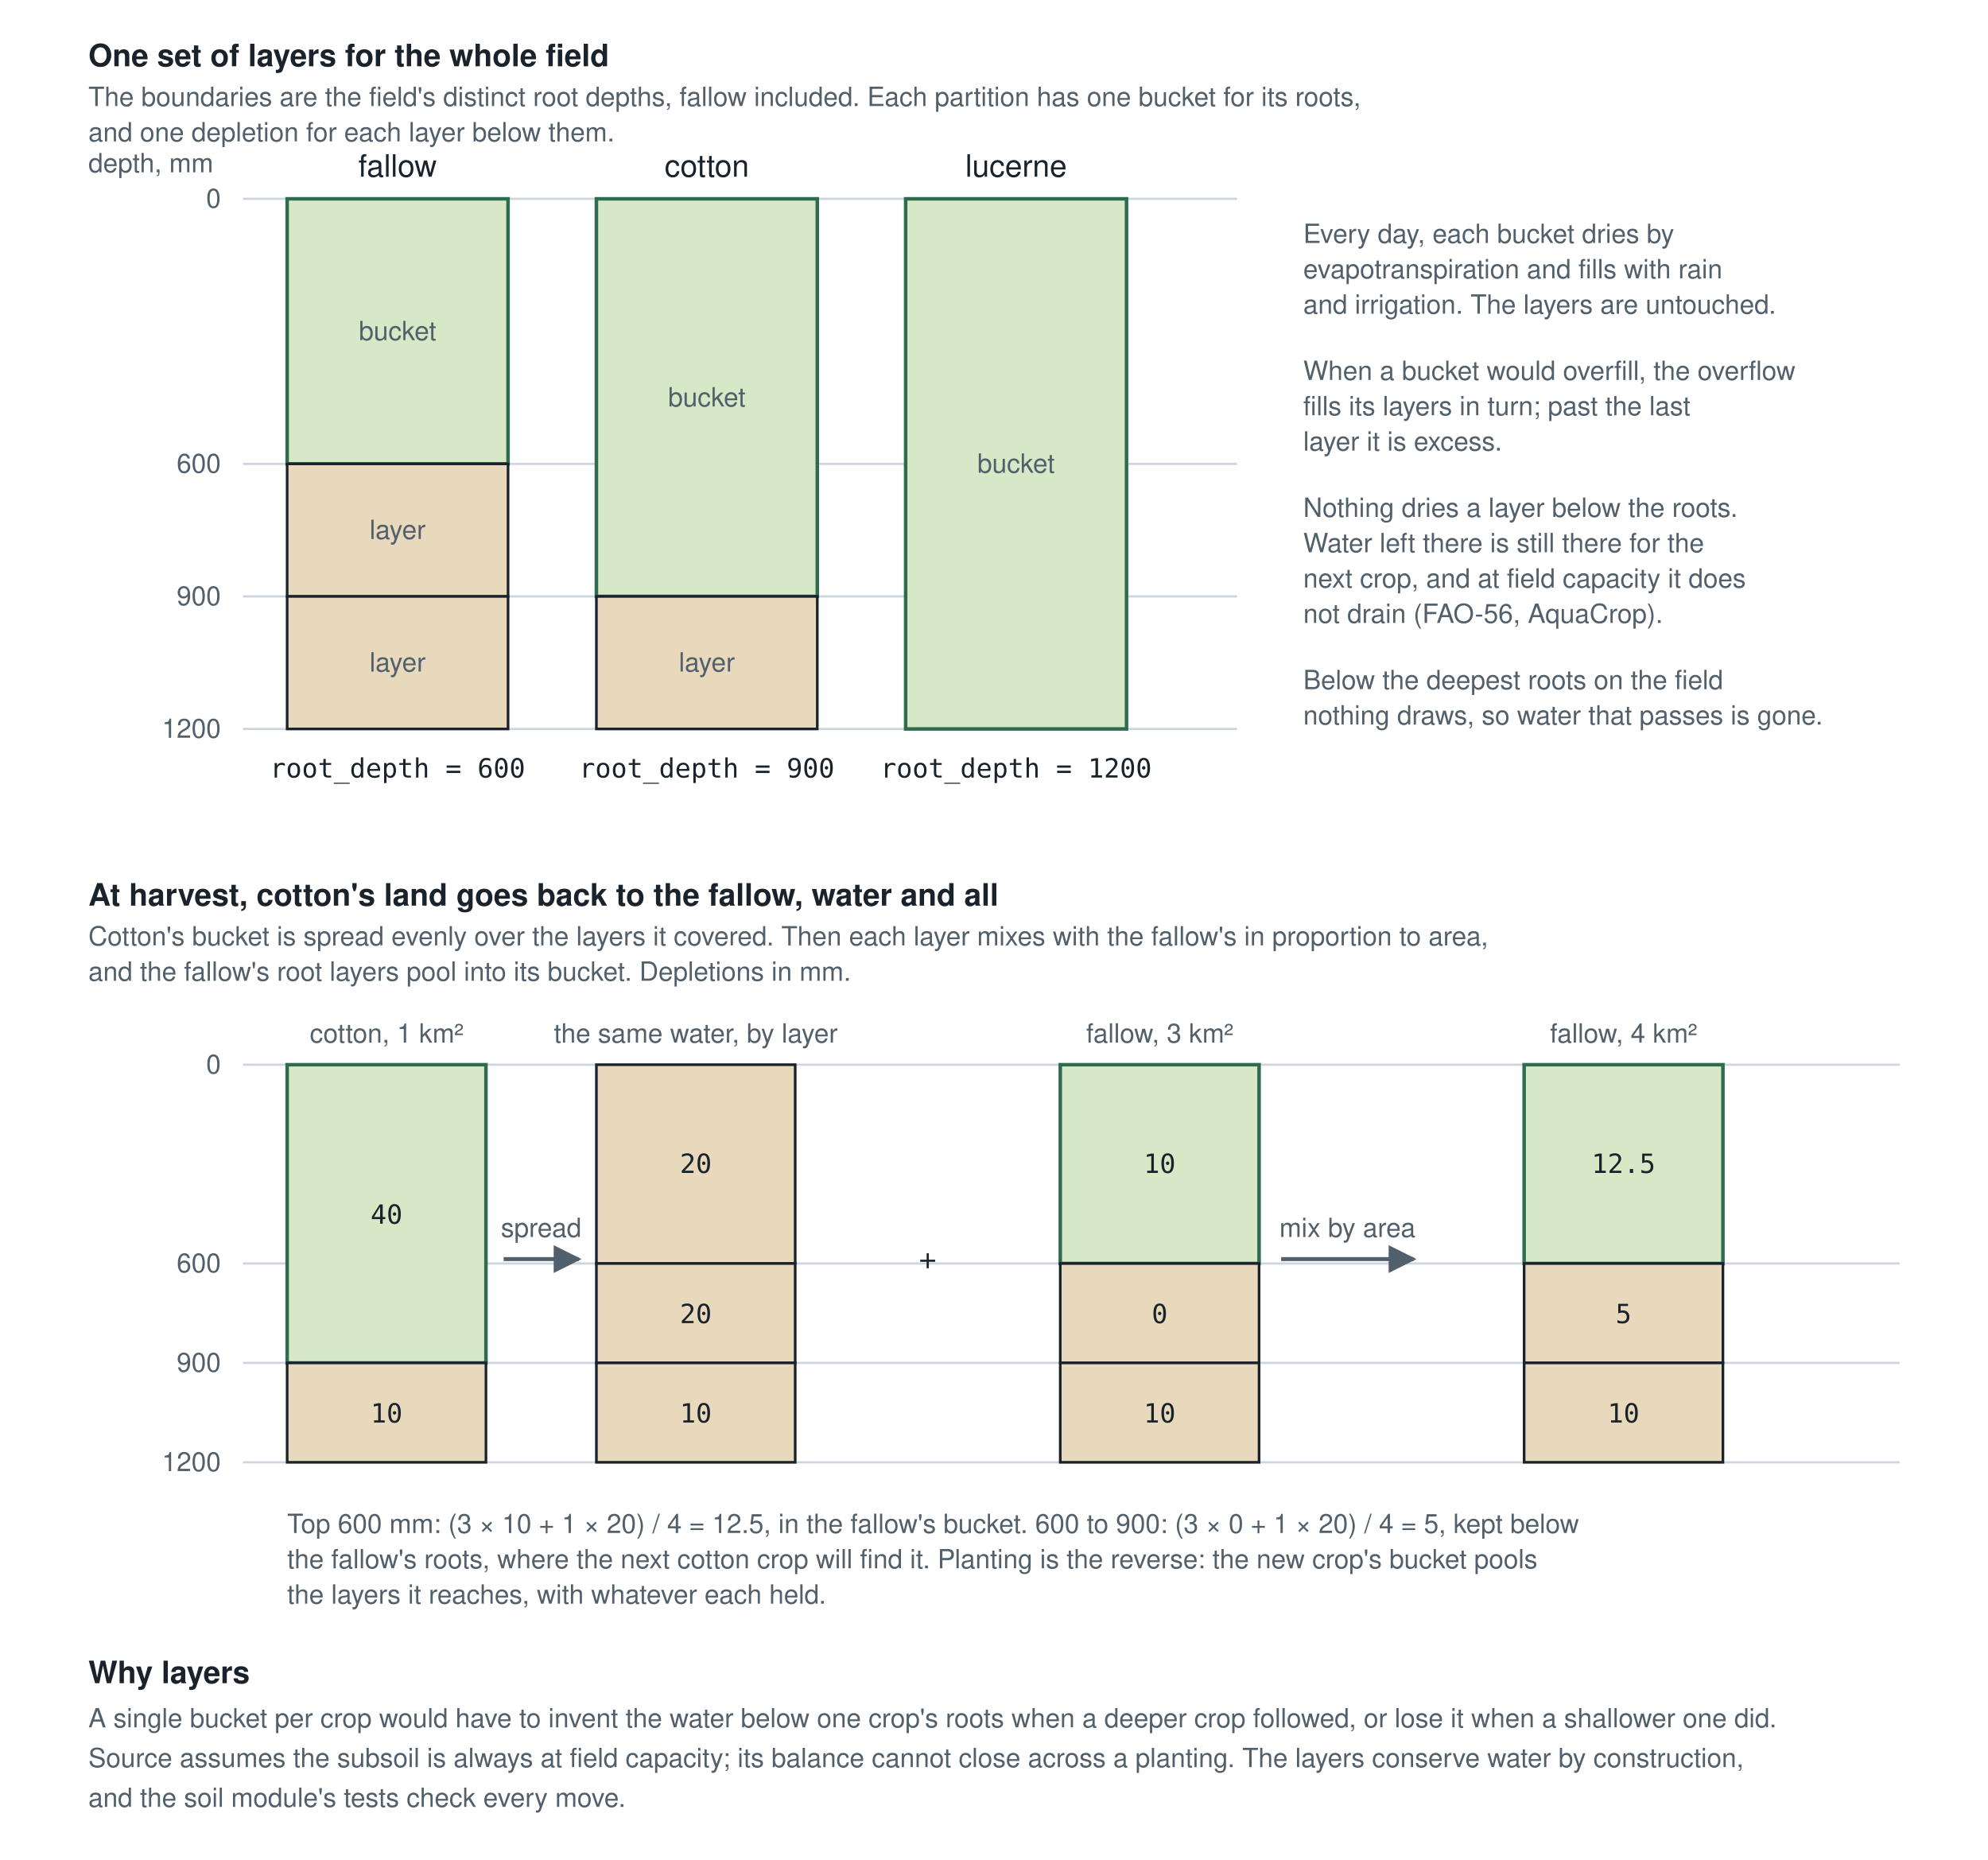
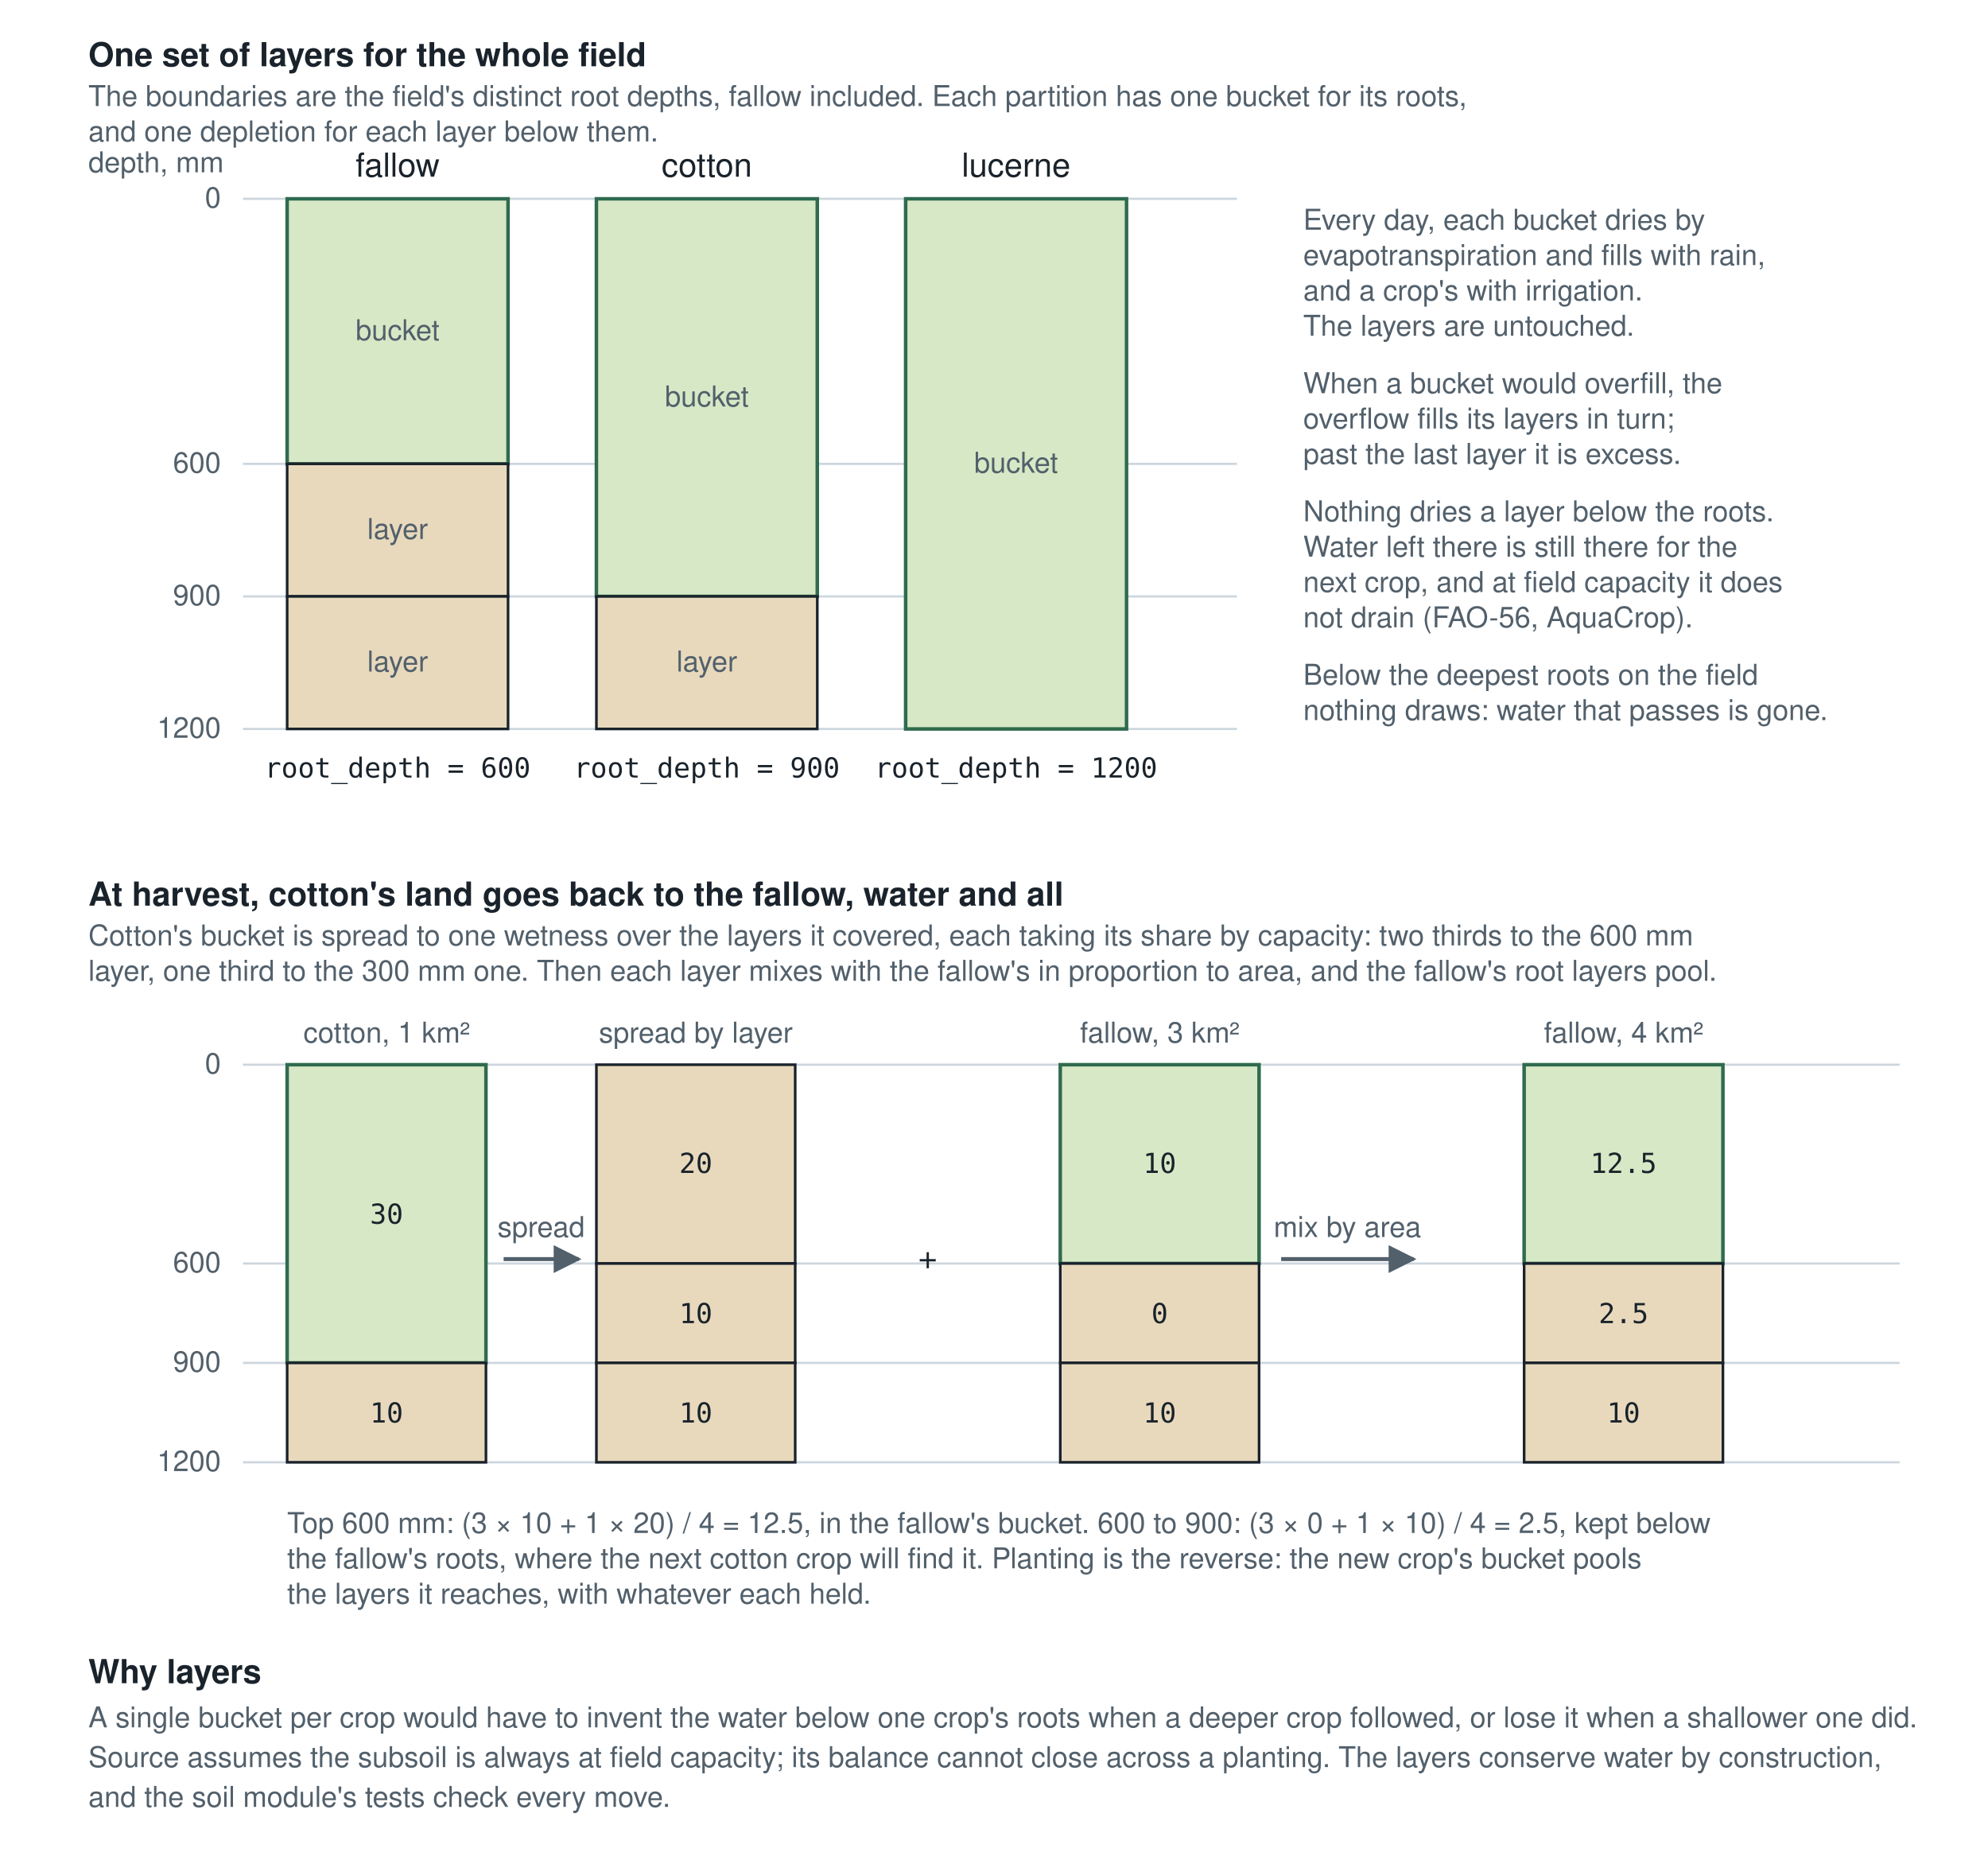
- <svg xmlns="http://www.w3.org/2000/svg" width="900" height="842" viewBox="0 0 900 842" font-family="IBM Plex Sans, system-ui, -apple-system, Segoe UI, Helvetica, Arial, sans-serif" font-size="14" fill="#1a232b">
+ <svg xmlns="http://www.w3.org/2000/svg" width="900" height="842" viewBox="0 0 900 842" font-family="IBM Plex Sans, system-ui, -apple-system, Segoe UI, Helvetica, Arial, sans-serif" font-size="15" fill="#1a232b">
  <defs>
    <marker id="a" viewBox="0 0 10 10" refX="9" refY="5" markerWidth="7" markerHeight="7" orient="auto-start-reverse">
      <path d="M0,0 L10,5 L0,10 z" fill="#52606b" />
    </marker>
  </defs>
  <style>
    .soil { fill:#e8d9bd; stroke:#1a232b; stroke-width:1.2; }
    .bucket { fill:#d7e8c6; stroke:#2f6b4f; stroke-width:1.6; }
-     .lbl { font-size:14px; }
-     .small { font-size:12px; fill:#52606b; }
-     .mono { font-family: IBM Plex Mono, Menlo, Consolas, monospace; font-size:12px; }
+     .lbl { font-size:15px; }
+     .small { font-size:13px; fill:#52606b; }
+     .mono { font-family: IBM Plex Mono, Menlo, Consolas, monospace; font-size:12.5px; }
    .mv { stroke:#52606b; stroke-width:1.8; fill:none; marker-end:url(#a); }
    .axis { stroke:#cdd6de; stroke-width:1; }
  </style>
  <text x="40" y="30" class="lbl" font-weight="600">One set of layers for the whole field</text>
  <text x="40" y="48" class="small">The boundaries are the field's distinct root depths, fallow included. Each partition has one bucket for its roots,</text>
  <text x="40" y="64" class="small">and one depletion for each layer below them.</text>
  <text x="40" y="78" class="small">depth, mm</text>
  <line class="axis" x1="110" y1="90" x2="560" y2="90" />
  <text x="100" y="94" text-anchor="end" class="small">0</text>
  <line class="axis" x1="110" y1="210" x2="560" y2="210" />
  <text x="100" y="214" text-anchor="end" class="small">600</text>
  <line class="axis" x1="110" y1="270" x2="560" y2="270" />
  <text x="100" y="274" text-anchor="end" class="small">900</text>
  <line class="axis" x1="110" y1="330" x2="560" y2="330" />
  <text x="100" y="334" text-anchor="end" class="small">1200</text>
  <text x="180" y="80" text-anchor="middle" class="lbl">fallow</text>
  <rect x="130" y="90" width="100" height="120" class="bucket" />
  <text x="180" y="154" text-anchor="middle" class="small">bucket</text>
  <rect x="130" y="210" width="100" height="60" class="soil" />
  <text x="180" y="244" text-anchor="middle" class="small">layer</text>
  <rect x="130" y="270" width="100" height="60" class="soil" />
  <text x="180" y="304" text-anchor="middle" class="small">layer</text>
  <text x="180" y="352" text-anchor="middle" class="mono">root_depth = 600</text>
  <text x="320" y="80" text-anchor="middle" class="lbl">cotton</text>
  <rect x="270" y="90" width="100" height="180" class="bucket" />
  <text x="320" y="184" text-anchor="middle" class="small">bucket</text>
  <rect x="270" y="270" width="100" height="60" class="soil" />
  <text x="320" y="304" text-anchor="middle" class="small">layer</text>
  <text x="320" y="352" text-anchor="middle" class="mono">root_depth = 900</text>
  <text x="460" y="80" text-anchor="middle" class="lbl">lucerne</text>
  <rect x="410" y="90" width="100" height="240" class="bucket" />
  <text x="460" y="214" text-anchor="middle" class="small">bucket</text>
  <text x="460" y="352" text-anchor="middle" class="mono">root_depth = 1200</text>
-   <text x="590" y="110" class="small">Every day, each bucket dries by</text>
-   <text x="590" y="126" class="small">evapotranspiration and fills with rain</text>
-   <text x="590" y="142" class="small">and irrigation. The layers are untouched.</text>
-   <text x="590" y="172" class="small">When a bucket would overfill, the overflow</text>
-   <text x="590" y="188" class="small">fills its layers in turn; past the last</text>
-   <text x="590" y="204" class="small">layer it is excess.</text>
-   <text x="590" y="234" class="small">Nothing dries a layer below the roots.</text>
-   <text x="590" y="250" class="small">Water left there is still there for the</text>
-   <text x="590" y="266" class="small">next crop, and at field capacity it does</text>
-   <text x="590" y="282" class="small">not drain (FAO-56, AquaCrop).</text>
-   <text x="590" y="312" class="small">Below the deepest roots on the field</text>
-   <text x="590" y="328" class="small">nothing draws, so water that passes is gone.</text>
+   <text x="590" y="104" class="small">Every day, each bucket dries by</text>
+   <text x="590" y="120" class="small">evapotranspiration and fills with rain,</text>
+   <text x="590" y="136" class="small">and a crop's with irrigation.</text>
+   <text x="590" y="152" class="small">The layers are untouched.</text>
+   <text x="590" y="178" class="small">When a bucket would overfill, the</text>
+   <text x="590" y="194" class="small">overflow fills its layers in turn;</text>
+   <text x="590" y="210" class="small">past the last layer it is excess.</text>
+   <text x="590" y="236" class="small">Nothing dries a layer below the roots.</text>
+   <text x="590" y="252" class="small">Water left there is still there for the</text>
+   <text x="590" y="268" class="small">next crop, and at field capacity it does</text>
+   <text x="590" y="284" class="small">not drain (FAO-56, AquaCrop).</text>
+   <text x="590" y="310" class="small">Below the deepest roots on the field</text>
+   <text x="590" y="326" class="small">nothing draws: water that passes is gone.</text>
  <text x="40" y="410" class="lbl" font-weight="600">At harvest, cotton's land goes back to the fallow, water and all</text>
-   <text x="40" y="428" class="small">Cotton's bucket is spread evenly over the layers it covered. Then each layer mixes with the fallow's in proportion to area,</text>
-   <text x="40" y="444" class="small">and the fallow's root layers pool into its bucket. Depletions in mm.</text>
+   <text x="40" y="428" class="small">Cotton's bucket is spread to one wetness over the layers it covered, each taking its share by capacity: two thirds to the 600 mm</text>
+   <text x="40" y="444" class="small">layer, one third to the 300 mm one. Then each layer mixes with the fallow's in proportion to area, and the fallow's root layers pool.</text>
  <line class="axis" x1="110" y1="482" x2="860" y2="482" />
  <text x="100" y="486" text-anchor="end" class="small">0</text>
  <line class="axis" x1="110" y1="572" x2="860" y2="572" />
  <text x="100" y="576" text-anchor="end" class="small">600</text>
  <line class="axis" x1="110" y1="617" x2="860" y2="617" />
  <text x="100" y="621" text-anchor="end" class="small">900</text>
  <line class="axis" x1="110" y1="662" x2="860" y2="662" />
  <text x="100" y="666" text-anchor="end" class="small">1200</text>
  <text x="175" y="472" text-anchor="middle" class="small">cotton, 1 km²</text>
  <rect x="130" y="482" width="90" height="135" class="bucket" />
-   <text x="175" y="554" text-anchor="middle" class="mono">40</text>
+   <text x="175" y="554" text-anchor="middle" class="mono">30</text>
  <rect x="130" y="617" width="90" height="45" class="soil" />
  <text x="175" y="644" text-anchor="middle" class="mono">10</text>
  <path class="mv" d="M228,570 L262,570" />
  <text x="245" y="560" text-anchor="middle" class="small">spread</text>
-   <text x="315" y="472" text-anchor="middle" class="small">the same water, by layer</text>
+   <text x="315" y="472" text-anchor="middle" class="small">spread by layer</text>
  <rect x="270" y="482" width="90" height="90" class="soil" />
  <text x="315" y="531" text-anchor="middle" class="mono">20</text>
  <rect x="270" y="572" width="90" height="45" class="soil" />
-   <text x="315" y="599" text-anchor="middle" class="mono">20</text>
+   <text x="315" y="599" text-anchor="middle" class="mono">10</text>
  <rect x="270" y="617" width="90" height="45" class="soil" />
  <text x="315" y="644" text-anchor="middle" class="mono">10</text>
  <text x="420" y="574" text-anchor="middle" class="lbl">+</text>
  <text x="525" y="472" text-anchor="middle" class="small">fallow, 3 km²</text>
  <rect x="480" y="482" width="90" height="90" class="bucket" />
  <text x="525" y="531" text-anchor="middle" class="mono">10</text>
  <rect x="480" y="572" width="90" height="45" class="soil" />
  <text x="525" y="599" text-anchor="middle" class="mono">0</text>
  <rect x="480" y="617" width="90" height="45" class="soil" />
  <text x="525" y="644" text-anchor="middle" class="mono">10</text>
  <path class="mv" d="M580,570 L640,570" />
  <text x="610" y="560" text-anchor="middle" class="small">mix by area</text>
  <text x="735" y="472" text-anchor="middle" class="small">fallow, 4 km²</text>
  <rect x="690" y="482" width="90" height="90" class="bucket" />
  <text x="735" y="531" text-anchor="middle" class="mono">12.5</text>
  <rect x="690" y="572" width="90" height="45" class="soil" />
-   <text x="735" y="599" text-anchor="middle" class="mono">5</text>
+   <text x="735" y="599" text-anchor="middle" class="mono">2.5</text>
  <rect x="690" y="617" width="90" height="45" class="soil" />
  <text x="735" y="644" text-anchor="middle" class="mono">10</text>
-   <text x="130" y="694" class="small">Top 600 mm: (3 × 10 + 1 × 20) / 4 = 12.5, in the fallow's bucket. 600 to 900: (3 × 0 + 1 × 20) / 4 = 5, kept below</text>
+   <text x="130" y="694" class="small">Top 600 mm: (3 × 10 + 1 × 20) / 4 = 12.5, in the fallow's bucket. 600 to 900: (3 × 0 + 1 × 10) / 4 = 2.5, kept below</text>
  <text x="130" y="710" class="small">the fallow's roots, where the next cotton crop will find it. Planting is the reverse: the new crop's bucket pools</text>
  <text x="130" y="726" class="small">the layers it reaches, with whatever each held.</text>
  <text x="40" y="762" class="lbl" font-weight="600">Why layers</text>
  <text x="40" y="782" class="small">A single bucket per crop would have to invent the water below one crop's roots when a deeper crop followed, or lose it when a shallower one did.</text>
  <text x="40" y="800" class="small">Source assumes the subsoil is always at field capacity; its balance cannot close across a planting. The layers conserve water by construction,</text>
  <text x="40" y="818" class="small">and the soil module's tests check every move.</text>
</svg>
